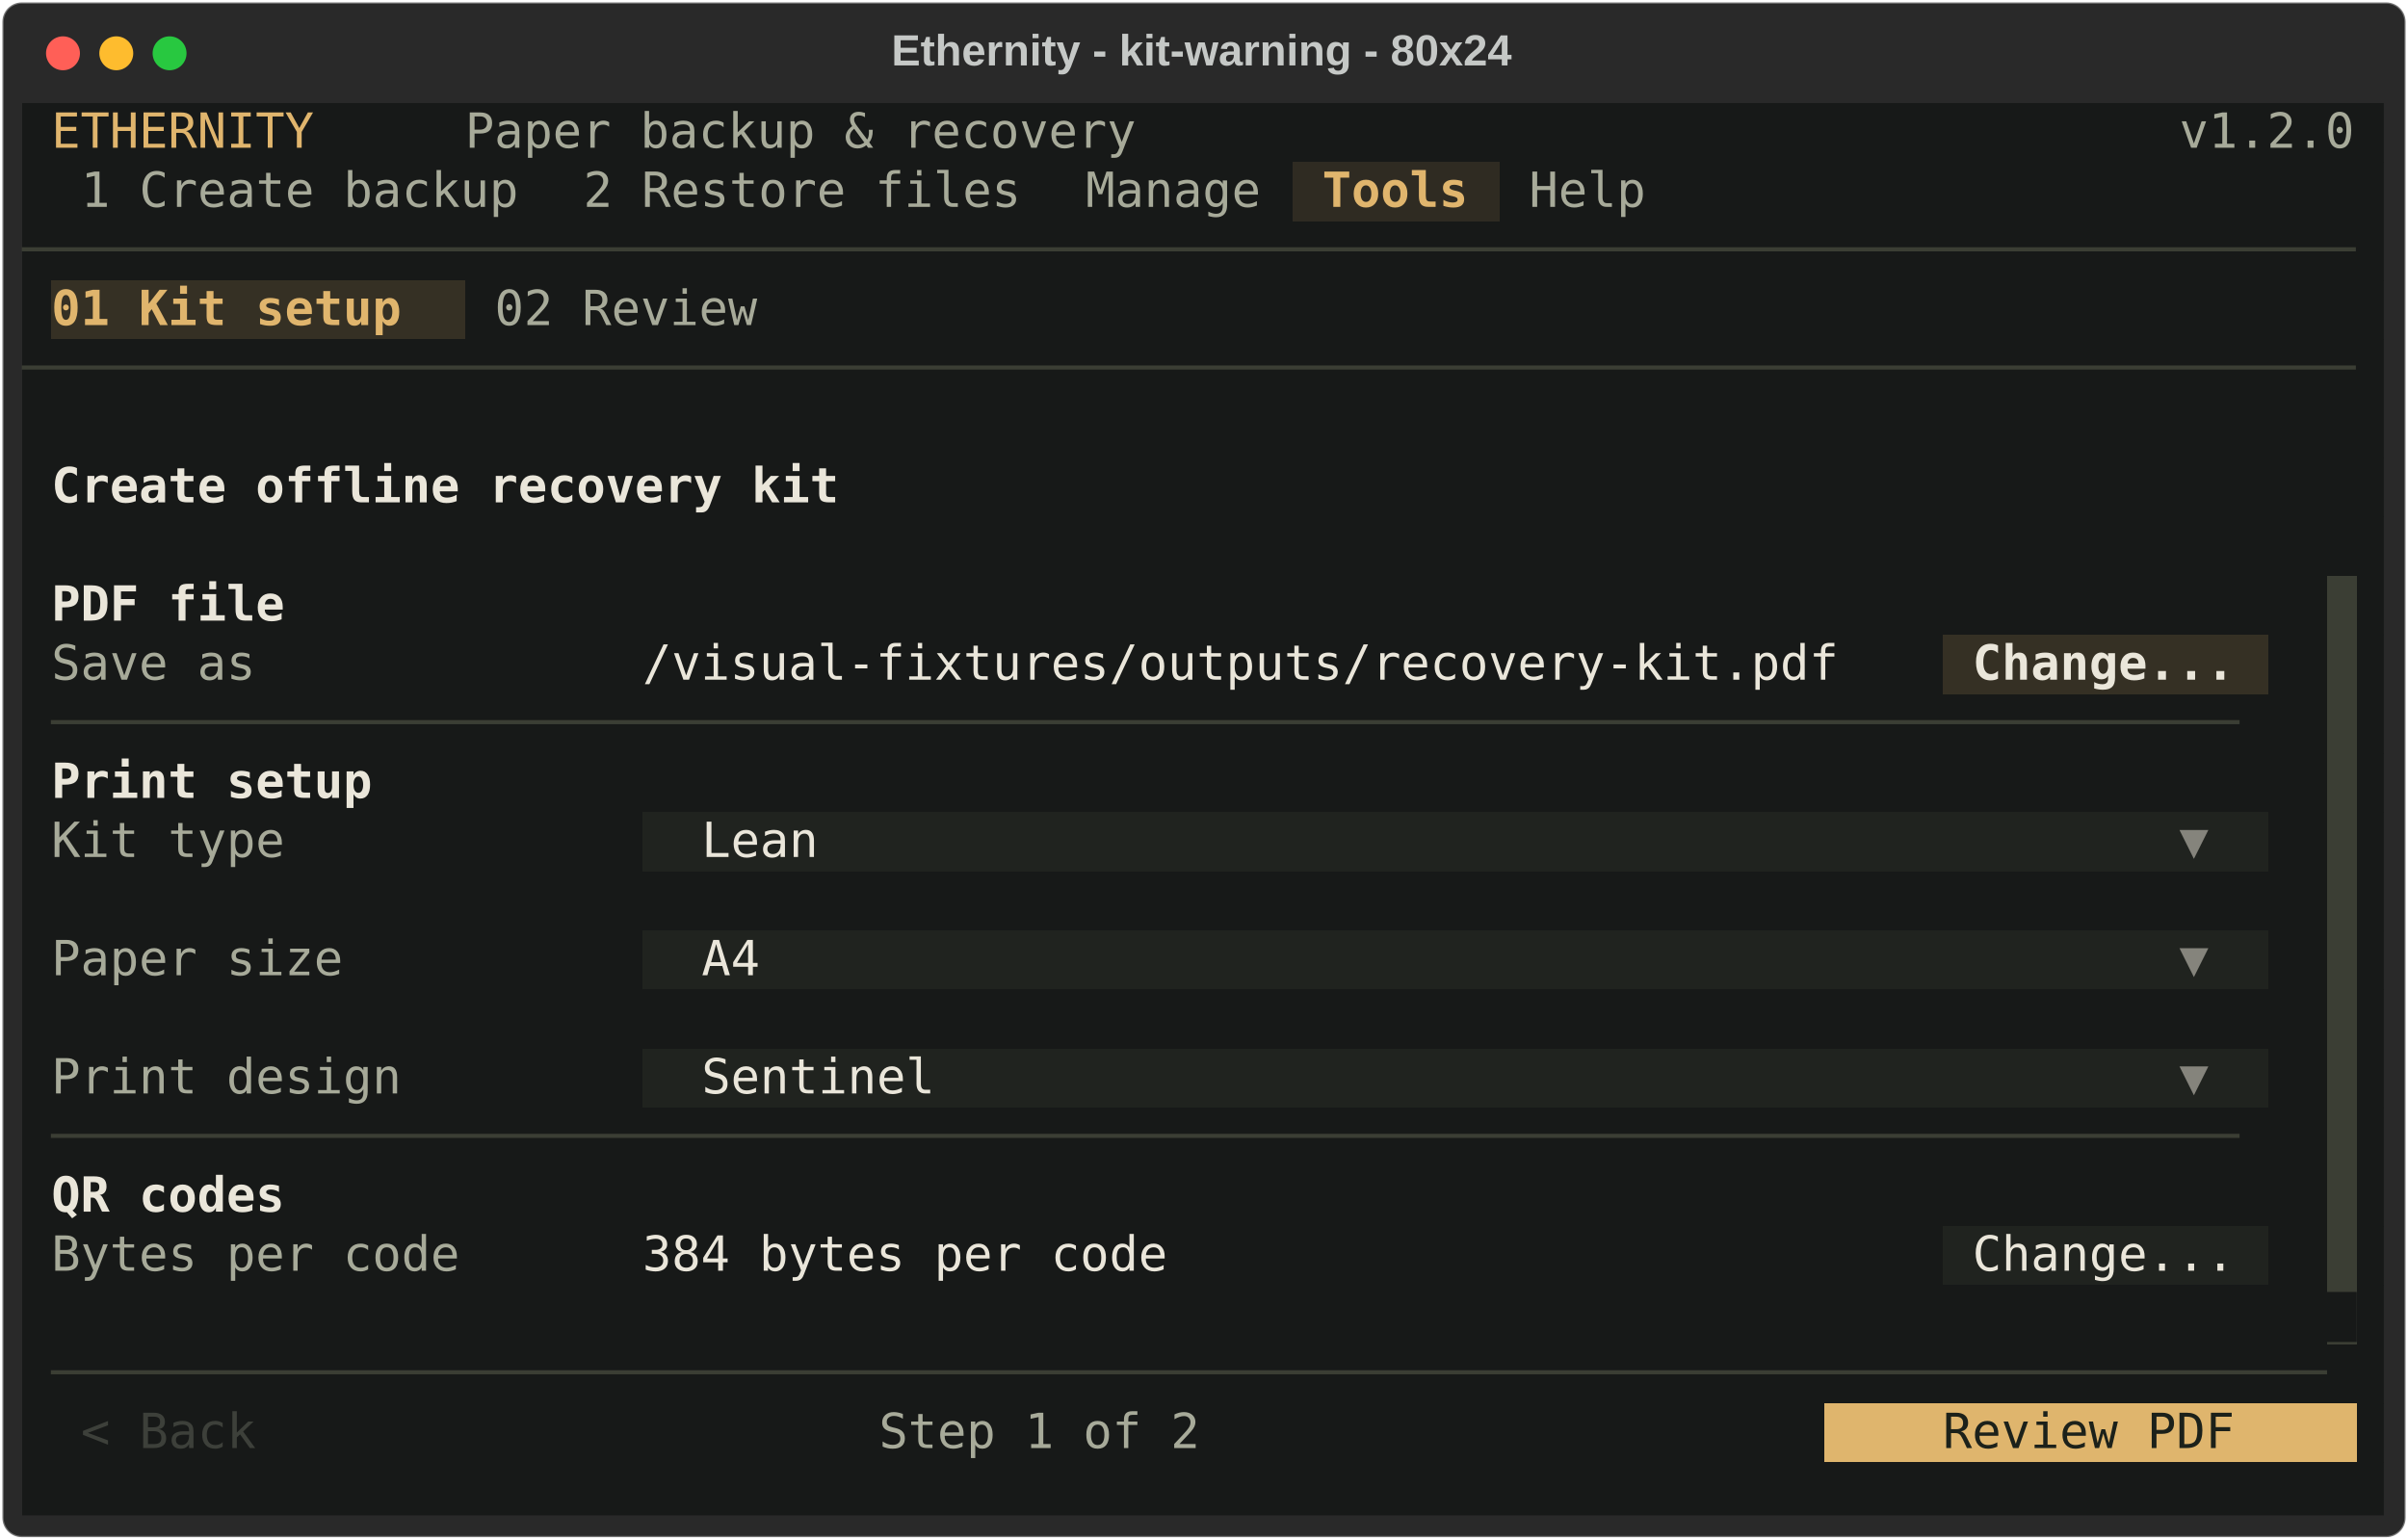
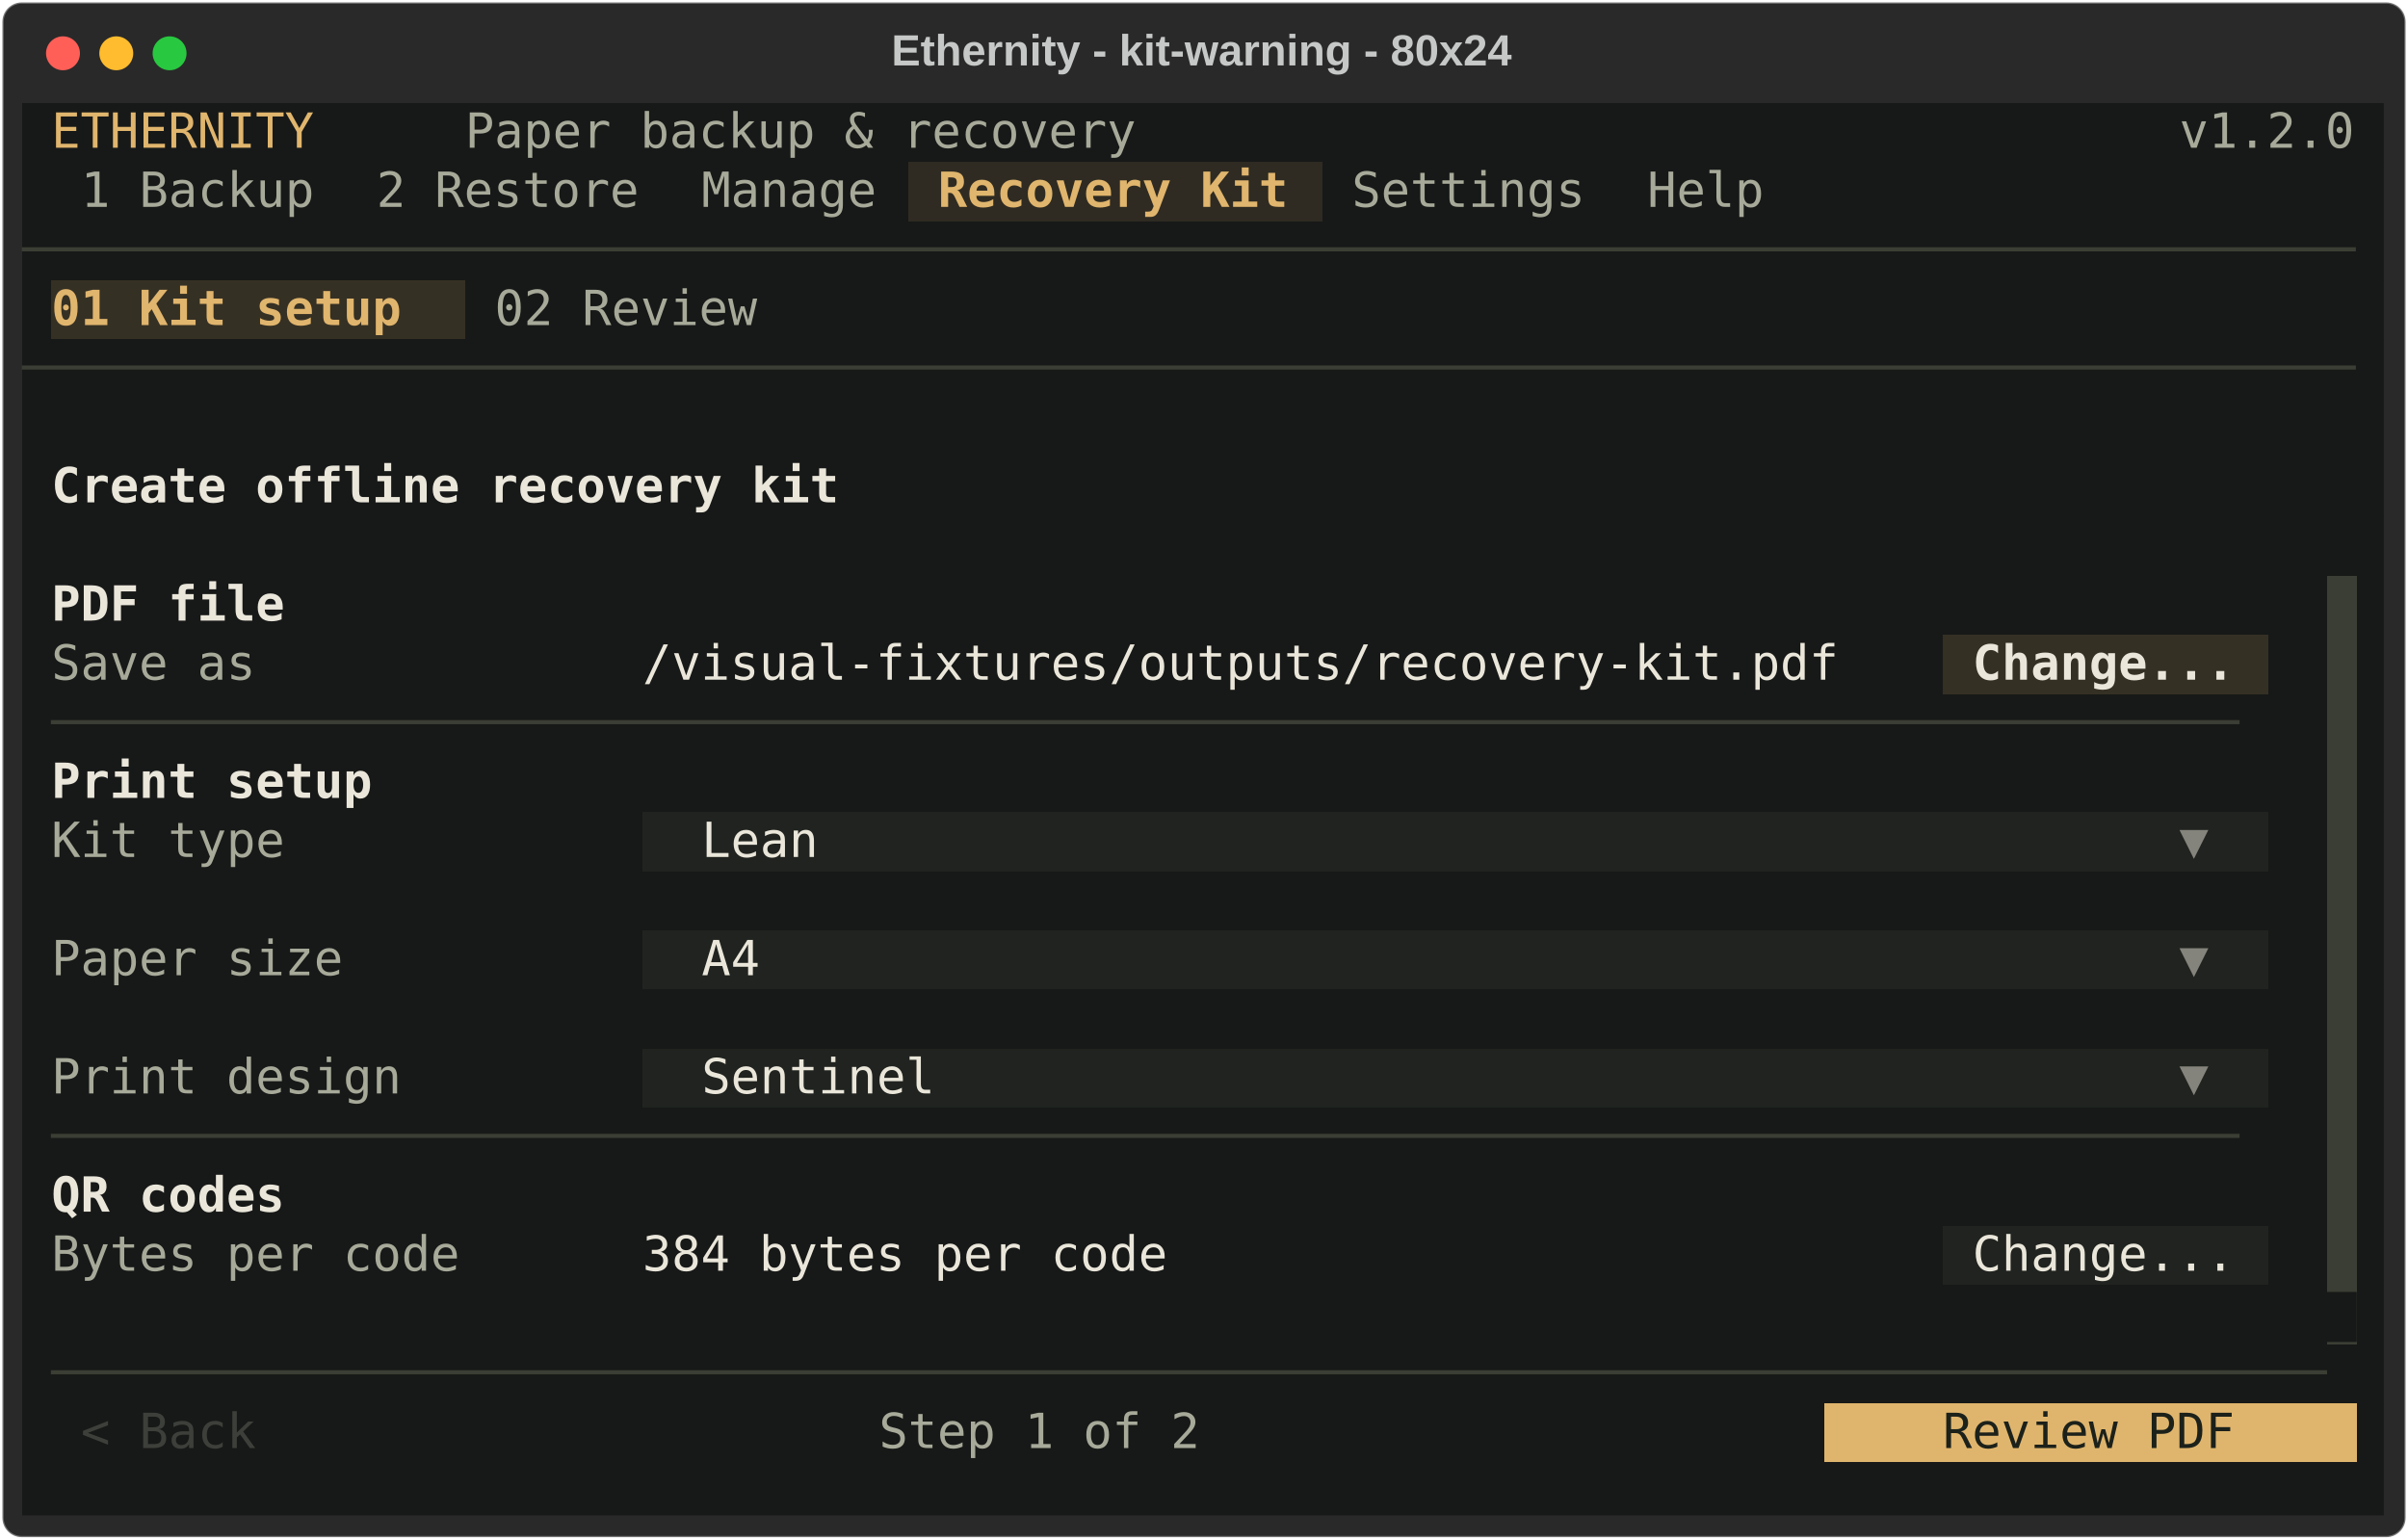
<svg xmlns="http://www.w3.org/2000/svg" class="rich-terminal" viewBox="0 0 994 635.6">
  <style>

    @font-face {
        font-family: "Fira Code";
        src: local("FiraCode-Regular"),
                url("https://cdnjs.cloudflare.com/ajax/libs/firacode/6.2.0/woff2/FiraCode-Regular.woff2") format("woff2"),
                url("https://cdnjs.cloudflare.com/ajax/libs/firacode/6.2.0/woff/FiraCode-Regular.woff") format("woff");
        font-style: normal;
        font-weight: 400;
    }
    @font-face {
        font-family: "Fira Code";
        src: local("FiraCode-Bold"),
                url("https://cdnjs.cloudflare.com/ajax/libs/firacode/6.2.0/woff2/FiraCode-Bold.woff2") format("woff2"),
                url("https://cdnjs.cloudflare.com/ajax/libs/firacode/6.2.0/woff/FiraCode-Bold.woff") format("woff");
        font-style: bold;
        font-weight: 700;
    }

    .terminal-matrix {
        font-family: Fira Code, monospace;
        font-size: 20px;
        line-height: 24.4px;
        font-variant-east-asian: full-width;
    }

    .terminal-title {
        font-size: 18px;
        font-weight: bold;
        font-family: arial;
    }

    .terminal-r1 { fill: #c5c8c6 }
.terminal-r2 { fill: #e0b56d }
.terminal-r3 { fill: #a7aa99 }
.terminal-r4 { fill: #e0b56d;font-weight: bold }
.terminal-r5 { fill: #3b3e34 }
.terminal-r6 { fill: #eae6da;font-weight: bold }
.terminal-r7 { fill: #171918 }
.terminal-r8 { fill: #eae6da }
.terminal-r9 { fill: #85847c }
.terminal-r10 { fill: #3d403a }
.terminal-r11 { fill: #1c211a }
    </style>
  <defs>
    <clipPath id="terminal-clip-terminal">
      <rect x="0" y="0" width="975.0" height="584.6" />
    </clipPath>
    <clipPath id="terminal-line-0">
      <rect x="0" y="1.5" width="976" height="24.65" />
    </clipPath>
    <clipPath id="terminal-line-1">
      <rect x="0" y="25.9" width="976" height="24.65" />
    </clipPath>
    <clipPath id="terminal-line-2">
      <rect x="0" y="50.3" width="976" height="24.65" />
    </clipPath>
    <clipPath id="terminal-line-3">
      <rect x="0" y="74.7" width="976" height="24.65" />
    </clipPath>
    <clipPath id="terminal-line-4">
      <rect x="0" y="99.1" width="976" height="24.65" />
    </clipPath>
    <clipPath id="terminal-line-5">
      <rect x="0" y="123.5" width="976" height="24.65" />
    </clipPath>
    <clipPath id="terminal-line-6">
      <rect x="0" y="147.9" width="976" height="24.65" />
    </clipPath>
    <clipPath id="terminal-line-7">
      <rect x="0" y="172.3" width="976" height="24.65" />
    </clipPath>
    <clipPath id="terminal-line-8">
      <rect x="0" y="196.7" width="976" height="24.65" />
    </clipPath>
    <clipPath id="terminal-line-9">
      <rect x="0" y="221.1" width="976" height="24.65" />
    </clipPath>
    <clipPath id="terminal-line-10">
      <rect x="0" y="245.5" width="976" height="24.65" />
    </clipPath>
    <clipPath id="terminal-line-11">
      <rect x="0" y="269.9" width="976" height="24.65" />
    </clipPath>
    <clipPath id="terminal-line-12">
      <rect x="0" y="294.3" width="976" height="24.65" />
    </clipPath>
    <clipPath id="terminal-line-13">
      <rect x="0" y="318.7" width="976" height="24.65" />
    </clipPath>
    <clipPath id="terminal-line-14">
      <rect x="0" y="343.1" width="976" height="24.65" />
    </clipPath>
    <clipPath id="terminal-line-15">
      <rect x="0" y="367.5" width="976" height="24.65" />
    </clipPath>
    <clipPath id="terminal-line-16">
      <rect x="0" y="391.9" width="976" height="24.65" />
    </clipPath>
    <clipPath id="terminal-line-17">
      <rect x="0" y="416.3" width="976" height="24.65" />
    </clipPath>
    <clipPath id="terminal-line-18">
      <rect x="0" y="440.7" width="976" height="24.65" />
    </clipPath>
    <clipPath id="terminal-line-19">
      <rect x="0" y="465.1" width="976" height="24.65" />
    </clipPath>
    <clipPath id="terminal-line-20">
      <rect x="0" y="489.5" width="976" height="24.65" />
    </clipPath>
    <clipPath id="terminal-line-21">
      <rect x="0" y="513.9" width="976" height="24.65" />
    </clipPath>
    <clipPath id="terminal-line-22">
      <rect x="0" y="538.3" width="976" height="24.65" />
    </clipPath>
  </defs>
  <rect fill="#292929" stroke="rgba(255,255,255,0.35)" stroke-width="1" x="1" y="1" width="992" height="633.6" rx="8" />
  <text class="terminal-title" fill="#c5c8c6" text-anchor="middle" x="496" y="27">Ethernity - kit-warning - 80x24</text>
  <g transform="translate(26,22)">
    <circle cx="0" cy="0" r="7" fill="#ff5f57" />
    <circle cx="22" cy="0" r="7" fill="#febc2e" />
    <circle cx="44" cy="0" r="7" fill="#28c840" />
  </g>
  <g transform="translate(9, 41)" clip-path="url(#terminal-clip-terminal)">
    <rect fill="#171918" x="0" y="1.5" width="12.2" height="24.65" shape-rendering="crispEdges" />
    <rect fill="#171918" x="12.2" y="1.5" width="109.8" height="24.65" shape-rendering="crispEdges" />
    <rect fill="#171918" x="122" y="1.5" width="61" height="24.65" shape-rendering="crispEdges" />
    <rect fill="#171918" x="183" y="1.5" width="280.6" height="24.65" shape-rendering="crispEdges" />
    <rect fill="#171918" x="463.6" y="1.5" width="427" height="24.65" shape-rendering="crispEdges" />
    <rect fill="#171918" x="890.6" y="1.5" width="73.2" height="24.65" shape-rendering="crispEdges" />
    <rect fill="#171918" x="963.8" y="1.5" width="12.2" height="24.65" shape-rendering="crispEdges" />
    <rect fill="#171918" x="0" y="25.9" width="24.4" height="24.65" shape-rendering="crispEdges" />
-     <rect fill="#171918" x="24.4" y="25.9" width="183" height="24.65" shape-rendering="crispEdges" />
-     <rect fill="#171918" x="207.4" y="25.9" width="24.4" height="24.65" shape-rendering="crispEdges" />
-     <rect fill="#171918" x="231.8" y="25.9" width="183" height="24.65" shape-rendering="crispEdges" />
-     <rect fill="#171918" x="414.8" y="25.9" width="24.4" height="24.65" shape-rendering="crispEdges" />
-     <rect fill="#171918" x="439.2" y="25.9" width="73.2" height="24.65" shape-rendering="crispEdges" />
-     <rect fill="#171918" x="512.4" y="25.9" width="12.2" height="24.65" shape-rendering="crispEdges" />
+     <rect fill="#171918" x="24.4" y="25.9" width="97.6" height="24.65" shape-rendering="crispEdges" />
+     <rect fill="#171918" x="122" y="25.9" width="24.4" height="24.65" shape-rendering="crispEdges" />
+     <rect fill="#171918" x="146.4" y="25.9" width="109.8" height="24.65" shape-rendering="crispEdges" />
+     <rect fill="#171918" x="256.2" y="25.9" width="24.4" height="24.65" shape-rendering="crispEdges" />
+     <rect fill="#171918" x="280.6" y="25.9" width="73.2" height="24.65" shape-rendering="crispEdges" />
+     <rect fill="#171918" x="353.8" y="25.9" width="12.2" height="24.65" shape-rendering="crispEdges" />
+     <rect fill="#2f2b22" x="366" y="25.9" width="12.2" height="24.65" shape-rendering="crispEdges" />
+     <rect fill="#2f2b22" x="378.2" y="25.9" width="146.4" height="24.65" shape-rendering="crispEdges" />
    <rect fill="#2f2b22" x="524.6" y="25.9" width="12.2" height="24.65" shape-rendering="crispEdges" />
-     <rect fill="#2f2b22" x="536.8" y="25.9" width="61" height="24.65" shape-rendering="crispEdges" />
-     <rect fill="#2f2b22" x="597.8" y="25.9" width="12.2" height="24.65" shape-rendering="crispEdges" />
-     <rect fill="#171918" x="610" y="25.9" width="12.2" height="24.65" shape-rendering="crispEdges" />
-     <rect fill="#171918" x="622.2" y="25.9" width="48.8" height="24.65" shape-rendering="crispEdges" />
-     <rect fill="#171918" x="671" y="25.9" width="305" height="24.65" shape-rendering="crispEdges" />
+     <rect fill="#171918" x="536.8" y="25.9" width="12.2" height="24.65" shape-rendering="crispEdges" />
+     <rect fill="#171918" x="549" y="25.9" width="97.6" height="24.65" shape-rendering="crispEdges" />
+     <rect fill="#171918" x="646.6" y="25.9" width="24.4" height="24.65" shape-rendering="crispEdges" />
+     <rect fill="#171918" x="671" y="25.9" width="48.8" height="24.65" shape-rendering="crispEdges" />
+     <rect fill="#171918" x="719.8" y="25.9" width="256.2" height="24.65" shape-rendering="crispEdges" />
    <rect fill="#171918" x="0" y="50.3" width="976" height="24.65" shape-rendering="crispEdges" />
    <rect fill="#171918" x="0" y="74.7" width="12.2" height="24.65" shape-rendering="crispEdges" />
    <rect fill="#353024" x="12.2" y="74.7" width="146.4" height="24.65" shape-rendering="crispEdges" />
    <rect fill="#353024" x="158.6" y="74.7" width="24.4" height="24.65" shape-rendering="crispEdges" />
    <rect fill="#171918" x="183" y="74.7" width="12.2" height="24.65" shape-rendering="crispEdges" />
    <rect fill="#171918" x="195.2" y="74.7" width="109.8" height="24.65" shape-rendering="crispEdges" />
    <rect fill="#171918" x="305" y="74.7" width="24.4" height="24.65" shape-rendering="crispEdges" />
    <rect fill="#171918" x="329.4" y="74.7" width="646.6" height="24.65" shape-rendering="crispEdges" />
    <rect fill="#171918" x="0" y="99.1" width="976" height="24.65" shape-rendering="crispEdges" />
    <rect fill="#171918" x="0" y="123.5" width="976" height="24.65" shape-rendering="crispEdges" />
    <rect fill="#171918" x="0" y="147.9" width="12.2" height="24.65" shape-rendering="crispEdges" />
    <rect fill="#171918" x="12.2" y="147.9" width="329.4" height="24.65" shape-rendering="crispEdges" />
    <rect fill="#171918" x="341.6" y="147.9" width="634.4" height="24.65" shape-rendering="crispEdges" />
    <rect fill="#171918" x="0" y="172.3" width="976" height="24.65" shape-rendering="crispEdges" />
    <rect fill="#171918" x="0" y="196.7" width="12.2" height="24.65" shape-rendering="crispEdges" />
    <rect fill="#171918" x="12.2" y="196.7" width="97.6" height="24.65" shape-rendering="crispEdges" />
    <rect fill="#171918" x="109.8" y="196.7" width="841.8" height="24.65" shape-rendering="crispEdges" />
    <rect fill="#3b3e34" x="951.6" y="196.7" width="12.2" height="24.65" shape-rendering="crispEdges" />
    <rect fill="#171918" x="963.8" y="196.7" width="12.2" height="24.65" shape-rendering="crispEdges" />
    <rect fill="#171918" x="0" y="221.1" width="12.2" height="24.65" shape-rendering="crispEdges" />
    <rect fill="#171918" x="12.2" y="221.1" width="85.4" height="24.65" shape-rendering="crispEdges" />
    <rect fill="#171918" x="97.6" y="221.1" width="134.2" height="24.65" shape-rendering="crispEdges" />
    <rect fill="#171918" x="231.8" y="221.1" width="24.4" height="24.65" shape-rendering="crispEdges" />
    <rect fill="#171918" x="256.2" y="221.1" width="500.2" height="24.65" shape-rendering="crispEdges" />
    <rect fill="#171918" x="756.4" y="221.1" width="24.4" height="24.65" shape-rendering="crispEdges" />
    <rect fill="#171918" x="780.8" y="221.1" width="12.2" height="24.65" shape-rendering="crispEdges" />
    <rect fill="#353024" x="793" y="221.1" width="12.2" height="24.65" shape-rendering="crispEdges" />
    <rect fill="#353024" x="805.2" y="221.1" width="109.8" height="24.65" shape-rendering="crispEdges" />
    <rect fill="#353024" x="915" y="221.1" width="12.2" height="24.65" shape-rendering="crispEdges" />
    <rect fill="#171918" x="927.2" y="221.1" width="24.4" height="24.65" shape-rendering="crispEdges" />
    <rect fill="#3b3e34" x="951.6" y="221.1" width="12.2" height="24.65" shape-rendering="crispEdges" />
    <rect fill="#171918" x="963.8" y="221.1" width="12.2" height="24.65" shape-rendering="crispEdges" />
    <rect fill="#171918" x="0" y="245.5" width="12.2" height="24.65" shape-rendering="crispEdges" />
    <rect fill="#171918" x="12.2" y="245.5" width="915" height="24.65" shape-rendering="crispEdges" />
    <rect fill="#171918" x="927.2" y="245.5" width="24.4" height="24.65" shape-rendering="crispEdges" />
    <rect fill="#3b3e34" x="951.6" y="245.5" width="12.2" height="24.65" shape-rendering="crispEdges" />
    <rect fill="#171918" x="963.8" y="245.5" width="12.2" height="24.65" shape-rendering="crispEdges" />
    <rect fill="#171918" x="0" y="269.9" width="12.2" height="24.65" shape-rendering="crispEdges" />
    <rect fill="#171918" x="12.2" y="269.9" width="134.2" height="24.65" shape-rendering="crispEdges" />
    <rect fill="#171918" x="146.4" y="269.9" width="805.2" height="24.65" shape-rendering="crispEdges" />
    <rect fill="#3b3e34" x="951.6" y="269.9" width="12.2" height="24.65" shape-rendering="crispEdges" />
    <rect fill="#171918" x="963.8" y="269.9" width="12.2" height="24.65" shape-rendering="crispEdges" />
    <rect fill="#171918" x="0" y="294.3" width="12.2" height="24.65" shape-rendering="crispEdges" />
    <rect fill="#171918" x="12.2" y="294.3" width="97.6" height="24.65" shape-rendering="crispEdges" />
    <rect fill="#171918" x="109.8" y="294.3" width="122" height="24.65" shape-rendering="crispEdges" />
    <rect fill="#171918" x="231.8" y="294.3" width="24.4" height="24.65" shape-rendering="crispEdges" />
    <rect fill="#20231f" x="256.2" y="294.3" width="24.4" height="24.65" shape-rendering="crispEdges" />
    <rect fill="#20231f" x="280.6" y="294.3" width="48.8" height="24.65" shape-rendering="crispEdges" />
    <rect fill="#20231f" x="329.4" y="294.3" width="561.2" height="24.65" shape-rendering="crispEdges" />
    <rect fill="#20231f" x="890.6" y="294.3" width="12.2" height="24.65" shape-rendering="crispEdges" />
    <rect fill="#20231f" x="902.8" y="294.3" width="24.4" height="24.65" shape-rendering="crispEdges" />
    <rect fill="#171918" x="927.2" y="294.3" width="24.4" height="24.65" shape-rendering="crispEdges" />
    <rect fill="#3b3e34" x="951.6" y="294.3" width="12.2" height="24.65" shape-rendering="crispEdges" />
    <rect fill="#171918" x="963.8" y="294.3" width="12.2" height="24.65" shape-rendering="crispEdges" />
    <rect fill="#171918" x="0" y="318.7" width="951.6" height="24.65" shape-rendering="crispEdges" />
    <rect fill="#3b3e34" x="951.6" y="318.7" width="12.2" height="24.65" shape-rendering="crispEdges" />
    <rect fill="#171918" x="963.8" y="318.7" width="12.2" height="24.65" shape-rendering="crispEdges" />
    <rect fill="#171918" x="0" y="343.1" width="12.2" height="24.65" shape-rendering="crispEdges" />
    <rect fill="#171918" x="12.2" y="343.1" width="122" height="24.65" shape-rendering="crispEdges" />
    <rect fill="#171918" x="134.2" y="343.1" width="97.6" height="24.65" shape-rendering="crispEdges" />
    <rect fill="#171918" x="231.8" y="343.1" width="24.4" height="24.65" shape-rendering="crispEdges" />
    <rect fill="#20231f" x="256.2" y="343.1" width="24.4" height="24.65" shape-rendering="crispEdges" />
    <rect fill="#20231f" x="280.6" y="343.1" width="24.4" height="24.65" shape-rendering="crispEdges" />
    <rect fill="#20231f" x="305" y="343.1" width="585.6" height="24.65" shape-rendering="crispEdges" />
    <rect fill="#20231f" x="890.6" y="343.1" width="12.2" height="24.65" shape-rendering="crispEdges" />
    <rect fill="#20231f" x="902.8" y="343.1" width="24.4" height="24.65" shape-rendering="crispEdges" />
    <rect fill="#171918" x="927.2" y="343.1" width="24.4" height="24.65" shape-rendering="crispEdges" />
    <rect fill="#3b3e34" x="951.6" y="343.1" width="12.2" height="24.65" shape-rendering="crispEdges" />
    <rect fill="#171918" x="963.8" y="343.1" width="12.2" height="24.65" shape-rendering="crispEdges" />
    <rect fill="#171918" x="0" y="367.5" width="951.6" height="24.65" shape-rendering="crispEdges" />
    <rect fill="#3b3e34" x="951.6" y="367.5" width="12.2" height="24.65" shape-rendering="crispEdges" />
    <rect fill="#171918" x="963.8" y="367.5" width="12.2" height="24.65" shape-rendering="crispEdges" />
    <rect fill="#171918" x="0" y="391.9" width="12.2" height="24.65" shape-rendering="crispEdges" />
    <rect fill="#171918" x="12.2" y="391.9" width="146.4" height="24.65" shape-rendering="crispEdges" />
    <rect fill="#171918" x="158.6" y="391.9" width="73.2" height="24.65" shape-rendering="crispEdges" />
    <rect fill="#171918" x="231.8" y="391.9" width="24.4" height="24.65" shape-rendering="crispEdges" />
    <rect fill="#20231f" x="256.2" y="391.9" width="24.4" height="24.65" shape-rendering="crispEdges" />
    <rect fill="#20231f" x="280.6" y="391.9" width="97.6" height="24.65" shape-rendering="crispEdges" />
    <rect fill="#20231f" x="378.2" y="391.9" width="512.4" height="24.65" shape-rendering="crispEdges" />
    <rect fill="#20231f" x="890.6" y="391.9" width="12.2" height="24.65" shape-rendering="crispEdges" />
    <rect fill="#20231f" x="902.8" y="391.9" width="24.4" height="24.65" shape-rendering="crispEdges" />
    <rect fill="#171918" x="927.2" y="391.9" width="24.4" height="24.65" shape-rendering="crispEdges" />
    <rect fill="#3b3e34" x="951.6" y="391.9" width="12.2" height="24.65" shape-rendering="crispEdges" />
    <rect fill="#171918" x="963.8" y="391.9" width="12.2" height="24.65" shape-rendering="crispEdges" />
    <rect fill="#171918" x="0" y="416.3" width="12.2" height="24.65" shape-rendering="crispEdges" />
    <rect fill="#171918" x="12.2" y="416.3" width="915" height="24.65" shape-rendering="crispEdges" />
    <rect fill="#171918" x="927.2" y="416.3" width="24.4" height="24.65" shape-rendering="crispEdges" />
    <rect fill="#3b3e34" x="951.6" y="416.3" width="12.2" height="24.65" shape-rendering="crispEdges" />
    <rect fill="#171918" x="963.8" y="416.3" width="12.2" height="24.65" shape-rendering="crispEdges" />
    <rect fill="#171918" x="0" y="440.7" width="12.2" height="24.65" shape-rendering="crispEdges" />
    <rect fill="#171918" x="12.2" y="440.7" width="97.6" height="24.65" shape-rendering="crispEdges" />
    <rect fill="#171918" x="109.8" y="440.7" width="841.8" height="24.65" shape-rendering="crispEdges" />
    <rect fill="#3b3e34" x="951.6" y="440.7" width="12.2" height="24.65" shape-rendering="crispEdges" />
    <rect fill="#171918" x="963.8" y="440.7" width="12.2" height="24.65" shape-rendering="crispEdges" />
    <rect fill="#171918" x="0" y="465.1" width="12.2" height="24.65" shape-rendering="crispEdges" />
    <rect fill="#171918" x="12.2" y="465.1" width="170.8" height="24.65" shape-rendering="crispEdges" />
    <rect fill="#171918" x="183" y="465.1" width="48.8" height="24.65" shape-rendering="crispEdges" />
    <rect fill="#171918" x="231.8" y="465.1" width="24.4" height="24.65" shape-rendering="crispEdges" />
    <rect fill="#171918" x="256.2" y="465.1" width="219.6" height="24.65" shape-rendering="crispEdges" />
    <rect fill="#171918" x="475.8" y="465.1" width="305" height="24.65" shape-rendering="crispEdges" />
    <rect fill="#171918" x="780.8" y="465.1" width="12.2" height="24.65" shape-rendering="crispEdges" />
    <rect fill="#20231f" x="793" y="465.1" width="12.2" height="24.65" shape-rendering="crispEdges" />
    <rect fill="#20231f" x="805.2" y="465.1" width="109.8" height="24.65" shape-rendering="crispEdges" />
    <rect fill="#20231f" x="915" y="465.1" width="12.2" height="24.65" shape-rendering="crispEdges" />
    <rect fill="#171918" x="927.2" y="465.1" width="24.4" height="24.65" shape-rendering="crispEdges" />
    <rect fill="#3b3e34" x="951.6" y="465.1" width="12.2" height="24.65" shape-rendering="crispEdges" />
    <rect fill="#171918" x="963.8" y="465.1" width="12.2" height="24.65" shape-rendering="crispEdges" />
    <rect fill="#171918" x="0" y="489.5" width="951.6" height="24.65" shape-rendering="crispEdges" />
    <rect fill="#3b3e34" x="951.6" y="489.5" width="12.2" height="24.65" shape-rendering="crispEdges" />
    <rect fill="#171918" x="963.8" y="489.5" width="12.2" height="24.65" shape-rendering="crispEdges" />
    <rect fill="#171918" x="0" y="513.9" width="12.2" height="24.65" shape-rendering="crispEdges" />
    <rect fill="#171918" x="12.2" y="513.9" width="951.6" height="24.65" shape-rendering="crispEdges" />
    <rect fill="#171918" x="963.8" y="513.9" width="12.2" height="24.65" shape-rendering="crispEdges" />
    <rect fill="#171918" x="0" y="538.3" width="24.4" height="24.65" shape-rendering="crispEdges" />
    <rect fill="#171918" x="24.4" y="538.3" width="73.2" height="24.65" shape-rendering="crispEdges" />
    <rect fill="#171918" x="97.6" y="538.3" width="12.2" height="24.65" shape-rendering="crispEdges" />
    <rect fill="#171918" x="109.8" y="538.3" width="0" height="24.65" shape-rendering="crispEdges" />
    <rect fill="#171918" x="109.8" y="538.3" width="244" height="24.65" shape-rendering="crispEdges" />
    <rect fill="#171918" x="353.8" y="538.3" width="134.2" height="24.65" shape-rendering="crispEdges" />
    <rect fill="#171918" x="488" y="538.3" width="0" height="24.65" shape-rendering="crispEdges" />
    <rect fill="#171918" x="488" y="538.3" width="256.2" height="24.65" shape-rendering="crispEdges" />
    <rect fill="#dfb56d" x="744.2" y="538.3" width="48.8" height="24.65" shape-rendering="crispEdges" />
    <rect fill="#dfb56d" x="793" y="538.3" width="122" height="24.65" shape-rendering="crispEdges" />
    <rect fill="#dfb56d" x="915" y="538.3" width="48.8" height="24.65" shape-rendering="crispEdges" />
    <rect fill="#171918" x="963.8" y="538.3" width="12.2" height="24.65" shape-rendering="crispEdges" />
    <rect fill="#171918" x="0" y="562.7" width="976" height="24.65" shape-rendering="crispEdges" />
    <g class="terminal-matrix">
      <text class="terminal-r2" x="12.2" y="20" textLength="109.8" clip-path="url(#terminal-line-0)">ETHERNITY</text>
      <text class="terminal-r3" x="183" y="20" textLength="280.6" clip-path="url(#terminal-line-0)">Paper backup &amp; recovery</text>
      <text class="terminal-r3" x="890.6" y="20" textLength="73.2" clip-path="url(#terminal-line-0)">v1.2.0</text>
      <text class="terminal-r1" x="976" y="20" textLength="12.2" clip-path="url(#terminal-line-0)">
</text>
-       <text class="terminal-r3" x="24.4" y="44.4" textLength="183" clip-path="url(#terminal-line-1)">1 Create backup</text>
-       <text class="terminal-r3" x="231.8" y="44.4" textLength="183" clip-path="url(#terminal-line-1)">2 Restore files</text>
-       <text class="terminal-r3" x="439.2" y="44.4" textLength="73.2" clip-path="url(#terminal-line-1)">Manage</text>
-       <text class="terminal-r4" x="536.8" y="44.4" textLength="61" clip-path="url(#terminal-line-1)">Tools</text>
-       <text class="terminal-r3" x="622.2" y="44.4" textLength="48.8" clip-path="url(#terminal-line-1)">Help</text>
+       <text class="terminal-r3" x="24.4" y="44.4" textLength="97.6" clip-path="url(#terminal-line-1)">1 Backup</text>
+       <text class="terminal-r3" x="146.4" y="44.4" textLength="109.8" clip-path="url(#terminal-line-1)">2 Restore</text>
+       <text class="terminal-r3" x="280.6" y="44.4" textLength="73.2" clip-path="url(#terminal-line-1)">Manage</text>
+       <text class="terminal-r4" x="378.2" y="44.4" textLength="146.4" clip-path="url(#terminal-line-1)">Recovery Kit</text>
+       <text class="terminal-r3" x="549" y="44.4" textLength="97.6" clip-path="url(#terminal-line-1)">Settings</text>
+       <text class="terminal-r3" x="671" y="44.4" textLength="48.8" clip-path="url(#terminal-line-1)">Help</text>
      <text class="terminal-r1" x="976" y="44.4" textLength="12.2" clip-path="url(#terminal-line-1)">
</text>
      <text class="terminal-r5" x="0" y="68.8" textLength="976" clip-path="url(#terminal-line-2)">────────────────────────────────────────────────────────────────────────────────</text>
      <text class="terminal-r1" x="976" y="68.8" textLength="12.2" clip-path="url(#terminal-line-2)">
</text>
      <text class="terminal-r4" x="12.2" y="93.2" textLength="146.4" clip-path="url(#terminal-line-3)">01 Kit setup</text>
      <text class="terminal-r3" x="195.2" y="93.2" textLength="109.8" clip-path="url(#terminal-line-3)">02 Review</text>
      <text class="terminal-r1" x="976" y="93.2" textLength="12.2" clip-path="url(#terminal-line-3)">
</text>
      <text class="terminal-r5" x="0" y="117.6" textLength="976" clip-path="url(#terminal-line-4)">────────────────────────────────────────────────────────────────────────────────</text>
      <text class="terminal-r1" x="976" y="117.6" textLength="12.2" clip-path="url(#terminal-line-4)">
</text>
      <text class="terminal-r1" x="976" y="142" textLength="12.2" clip-path="url(#terminal-line-5)">
</text>
      <text class="terminal-r6" x="12.2" y="166.4" textLength="329.4" clip-path="url(#terminal-line-6)">Create offline recovery kit</text>
      <text class="terminal-r1" x="976" y="166.4" textLength="12.2" clip-path="url(#terminal-line-6)">
</text>
      <text class="terminal-r1" x="976" y="190.8" textLength="12.2" clip-path="url(#terminal-line-7)">
</text>
      <text class="terminal-r6" x="12.2" y="215.2" textLength="97.6" clip-path="url(#terminal-line-8)">PDF file</text>
      <text class="terminal-r1" x="976" y="215.2" textLength="12.2" clip-path="url(#terminal-line-8)">
</text>
      <text class="terminal-r3" x="12.2" y="239.6" textLength="85.4" clip-path="url(#terminal-line-9)">Save as</text>
      <text class="terminal-r8" x="256.2" y="239.6" textLength="500.2" clip-path="url(#terminal-line-9)">/visual-fixtures/outputs/recovery-kit.pdf</text>
      <text class="terminal-r6" x="805.2" y="239.6" textLength="109.8" clip-path="url(#terminal-line-9)">Change...</text>
      <text class="terminal-r1" x="976" y="239.6" textLength="12.2" clip-path="url(#terminal-line-9)">
</text>
      <text class="terminal-r5" x="12.2" y="264" textLength="915" clip-path="url(#terminal-line-10)">───────────────────────────────────────────────────────────────────────────</text>
      <text class="terminal-r1" x="976" y="264" textLength="12.2" clip-path="url(#terminal-line-10)">
</text>
      <text class="terminal-r6" x="12.2" y="288.4" textLength="134.2" clip-path="url(#terminal-line-11)">Print setup</text>
      <text class="terminal-r1" x="976" y="288.4" textLength="12.2" clip-path="url(#terminal-line-11)">
</text>
      <text class="terminal-r3" x="12.2" y="312.8" textLength="97.6" clip-path="url(#terminal-line-12)">Kit type</text>
      <text class="terminal-r8" x="280.6" y="312.8" textLength="48.8" clip-path="url(#terminal-line-12)">Lean</text>
      <text class="terminal-r9" x="890.6" y="312.8" textLength="12.2" clip-path="url(#terminal-line-12)">▼</text>
      <text class="terminal-r1" x="976" y="312.8" textLength="12.2" clip-path="url(#terminal-line-12)">
</text>
      <text class="terminal-r1" x="976" y="337.2" textLength="12.2" clip-path="url(#terminal-line-13)">
</text>
      <text class="terminal-r3" x="12.2" y="361.6" textLength="122" clip-path="url(#terminal-line-14)">Paper size</text>
      <text class="terminal-r8" x="280.6" y="361.6" textLength="24.4" clip-path="url(#terminal-line-14)">A4</text>
      <text class="terminal-r9" x="890.6" y="361.6" textLength="12.2" clip-path="url(#terminal-line-14)">▼</text>
      <text class="terminal-r1" x="976" y="361.6" textLength="12.2" clip-path="url(#terminal-line-14)">
</text>
      <text class="terminal-r1" x="976" y="386" textLength="12.2" clip-path="url(#terminal-line-15)">
</text>
      <text class="terminal-r3" x="12.2" y="410.4" textLength="146.4" clip-path="url(#terminal-line-16)">Print design</text>
      <text class="terminal-r8" x="280.6" y="410.4" textLength="97.6" clip-path="url(#terminal-line-16)">Sentinel</text>
      <text class="terminal-r9" x="890.6" y="410.4" textLength="12.2" clip-path="url(#terminal-line-16)">▼</text>
      <text class="terminal-r1" x="976" y="410.4" textLength="12.2" clip-path="url(#terminal-line-16)">
</text>
      <text class="terminal-r5" x="12.2" y="434.8" textLength="915" clip-path="url(#terminal-line-17)">───────────────────────────────────────────────────────────────────────────</text>
      <text class="terminal-r1" x="976" y="434.8" textLength="12.2" clip-path="url(#terminal-line-17)">
</text>
      <text class="terminal-r6" x="12.2" y="459.2" textLength="97.6" clip-path="url(#terminal-line-18)">QR codes</text>
      <text class="terminal-r1" x="976" y="459.2" textLength="12.2" clip-path="url(#terminal-line-18)">
</text>
      <text class="terminal-r3" x="12.2" y="483.6" textLength="170.8" clip-path="url(#terminal-line-19)">Bytes per code</text>
      <text class="terminal-r8" x="256.2" y="483.6" textLength="219.6" clip-path="url(#terminal-line-19)">384 bytes per code</text>
      <text class="terminal-r8" x="805.2" y="483.6" textLength="109.8" clip-path="url(#terminal-line-19)">Change...</text>
      <text class="terminal-r1" x="976" y="483.6" textLength="12.2" clip-path="url(#terminal-line-19)">
</text>
      <text class="terminal-r7" x="951.6" y="508" textLength="12.2" clip-path="url(#terminal-line-20)">▇</text>
      <text class="terminal-r1" x="976" y="508" textLength="12.2" clip-path="url(#terminal-line-20)">
</text>
      <text class="terminal-r5" x="12.2" y="532.4" textLength="951.6" clip-path="url(#terminal-line-21)">──────────────────────────────────────────────────────────────────────────────</text>
      <text class="terminal-r1" x="976" y="532.4" textLength="12.2" clip-path="url(#terminal-line-21)">
</text>
      <text class="terminal-r10" x="24.4" y="556.8" textLength="73.2" clip-path="url(#terminal-line-22)">&lt; Back</text>
      <text class="terminal-r3" x="353.8" y="556.8" textLength="134.2" clip-path="url(#terminal-line-22)">Step 1 of 2</text>
      <text class="terminal-r11" x="793" y="556.8" textLength="122" clip-path="url(#terminal-line-22)">Review PDF</text>
      <text class="terminal-r1" x="976" y="556.8" textLength="12.2" clip-path="url(#terminal-line-22)">
</text>
    </g>
  </g>
</svg>
